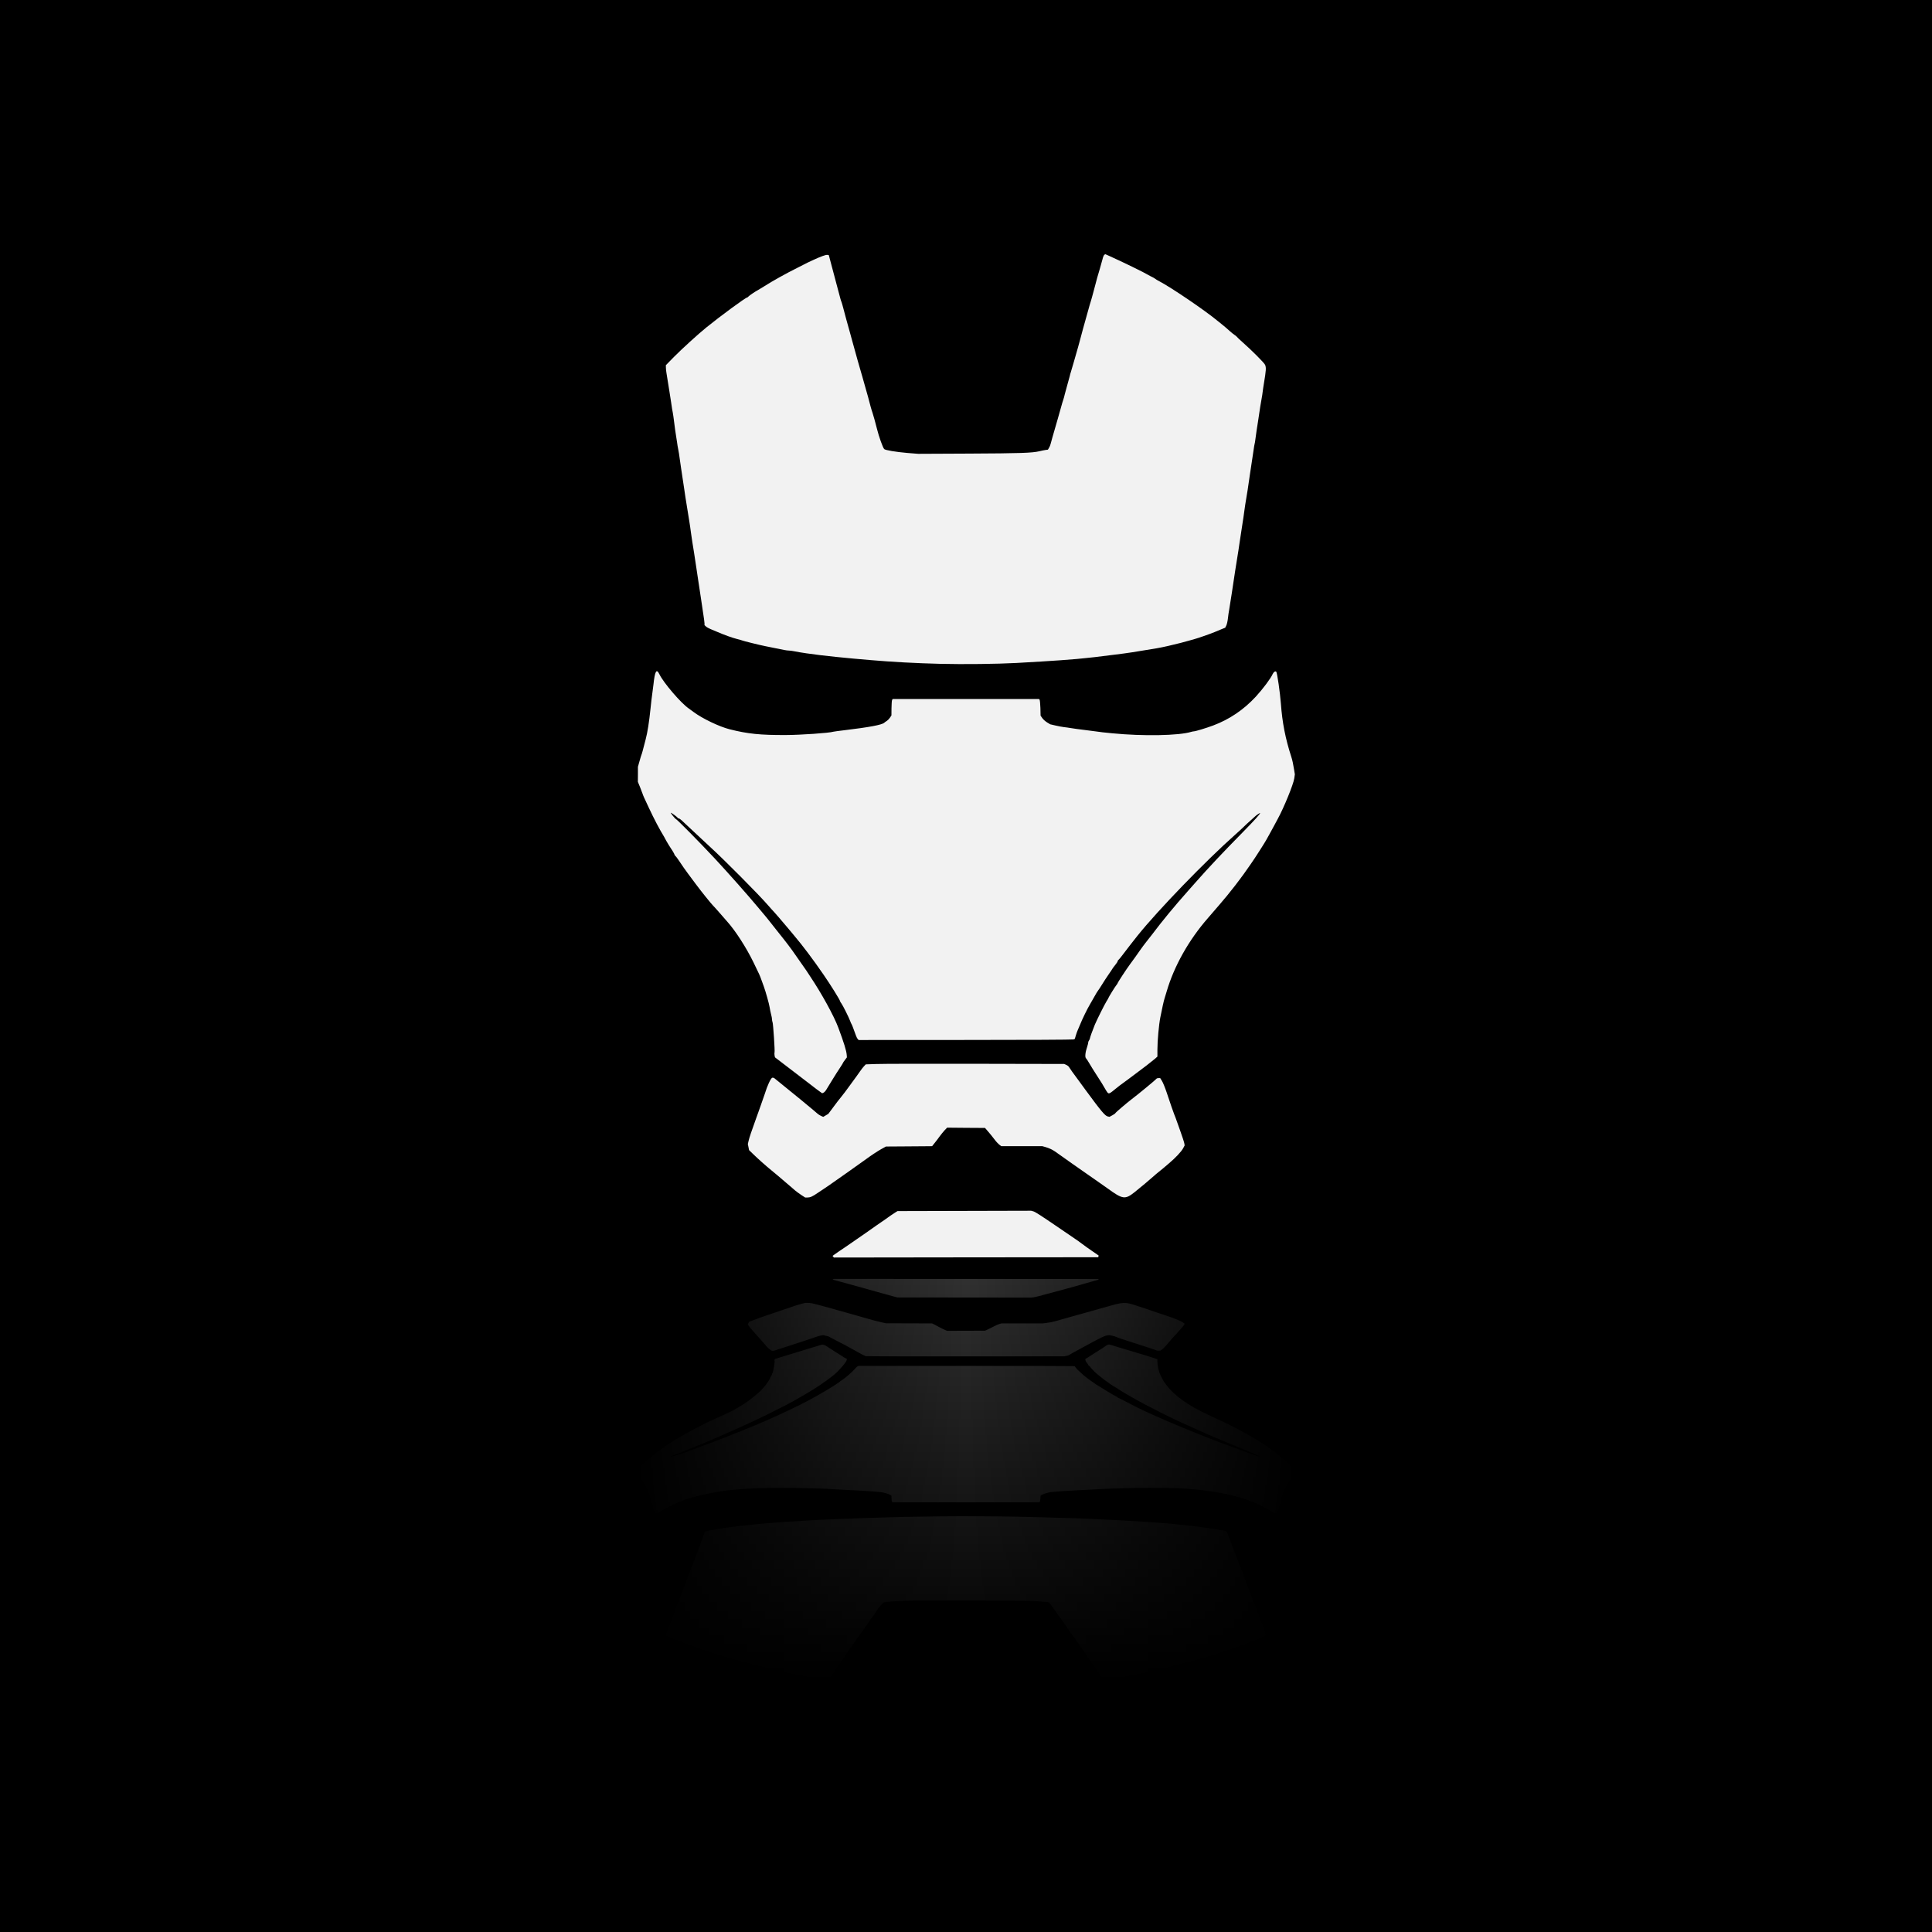
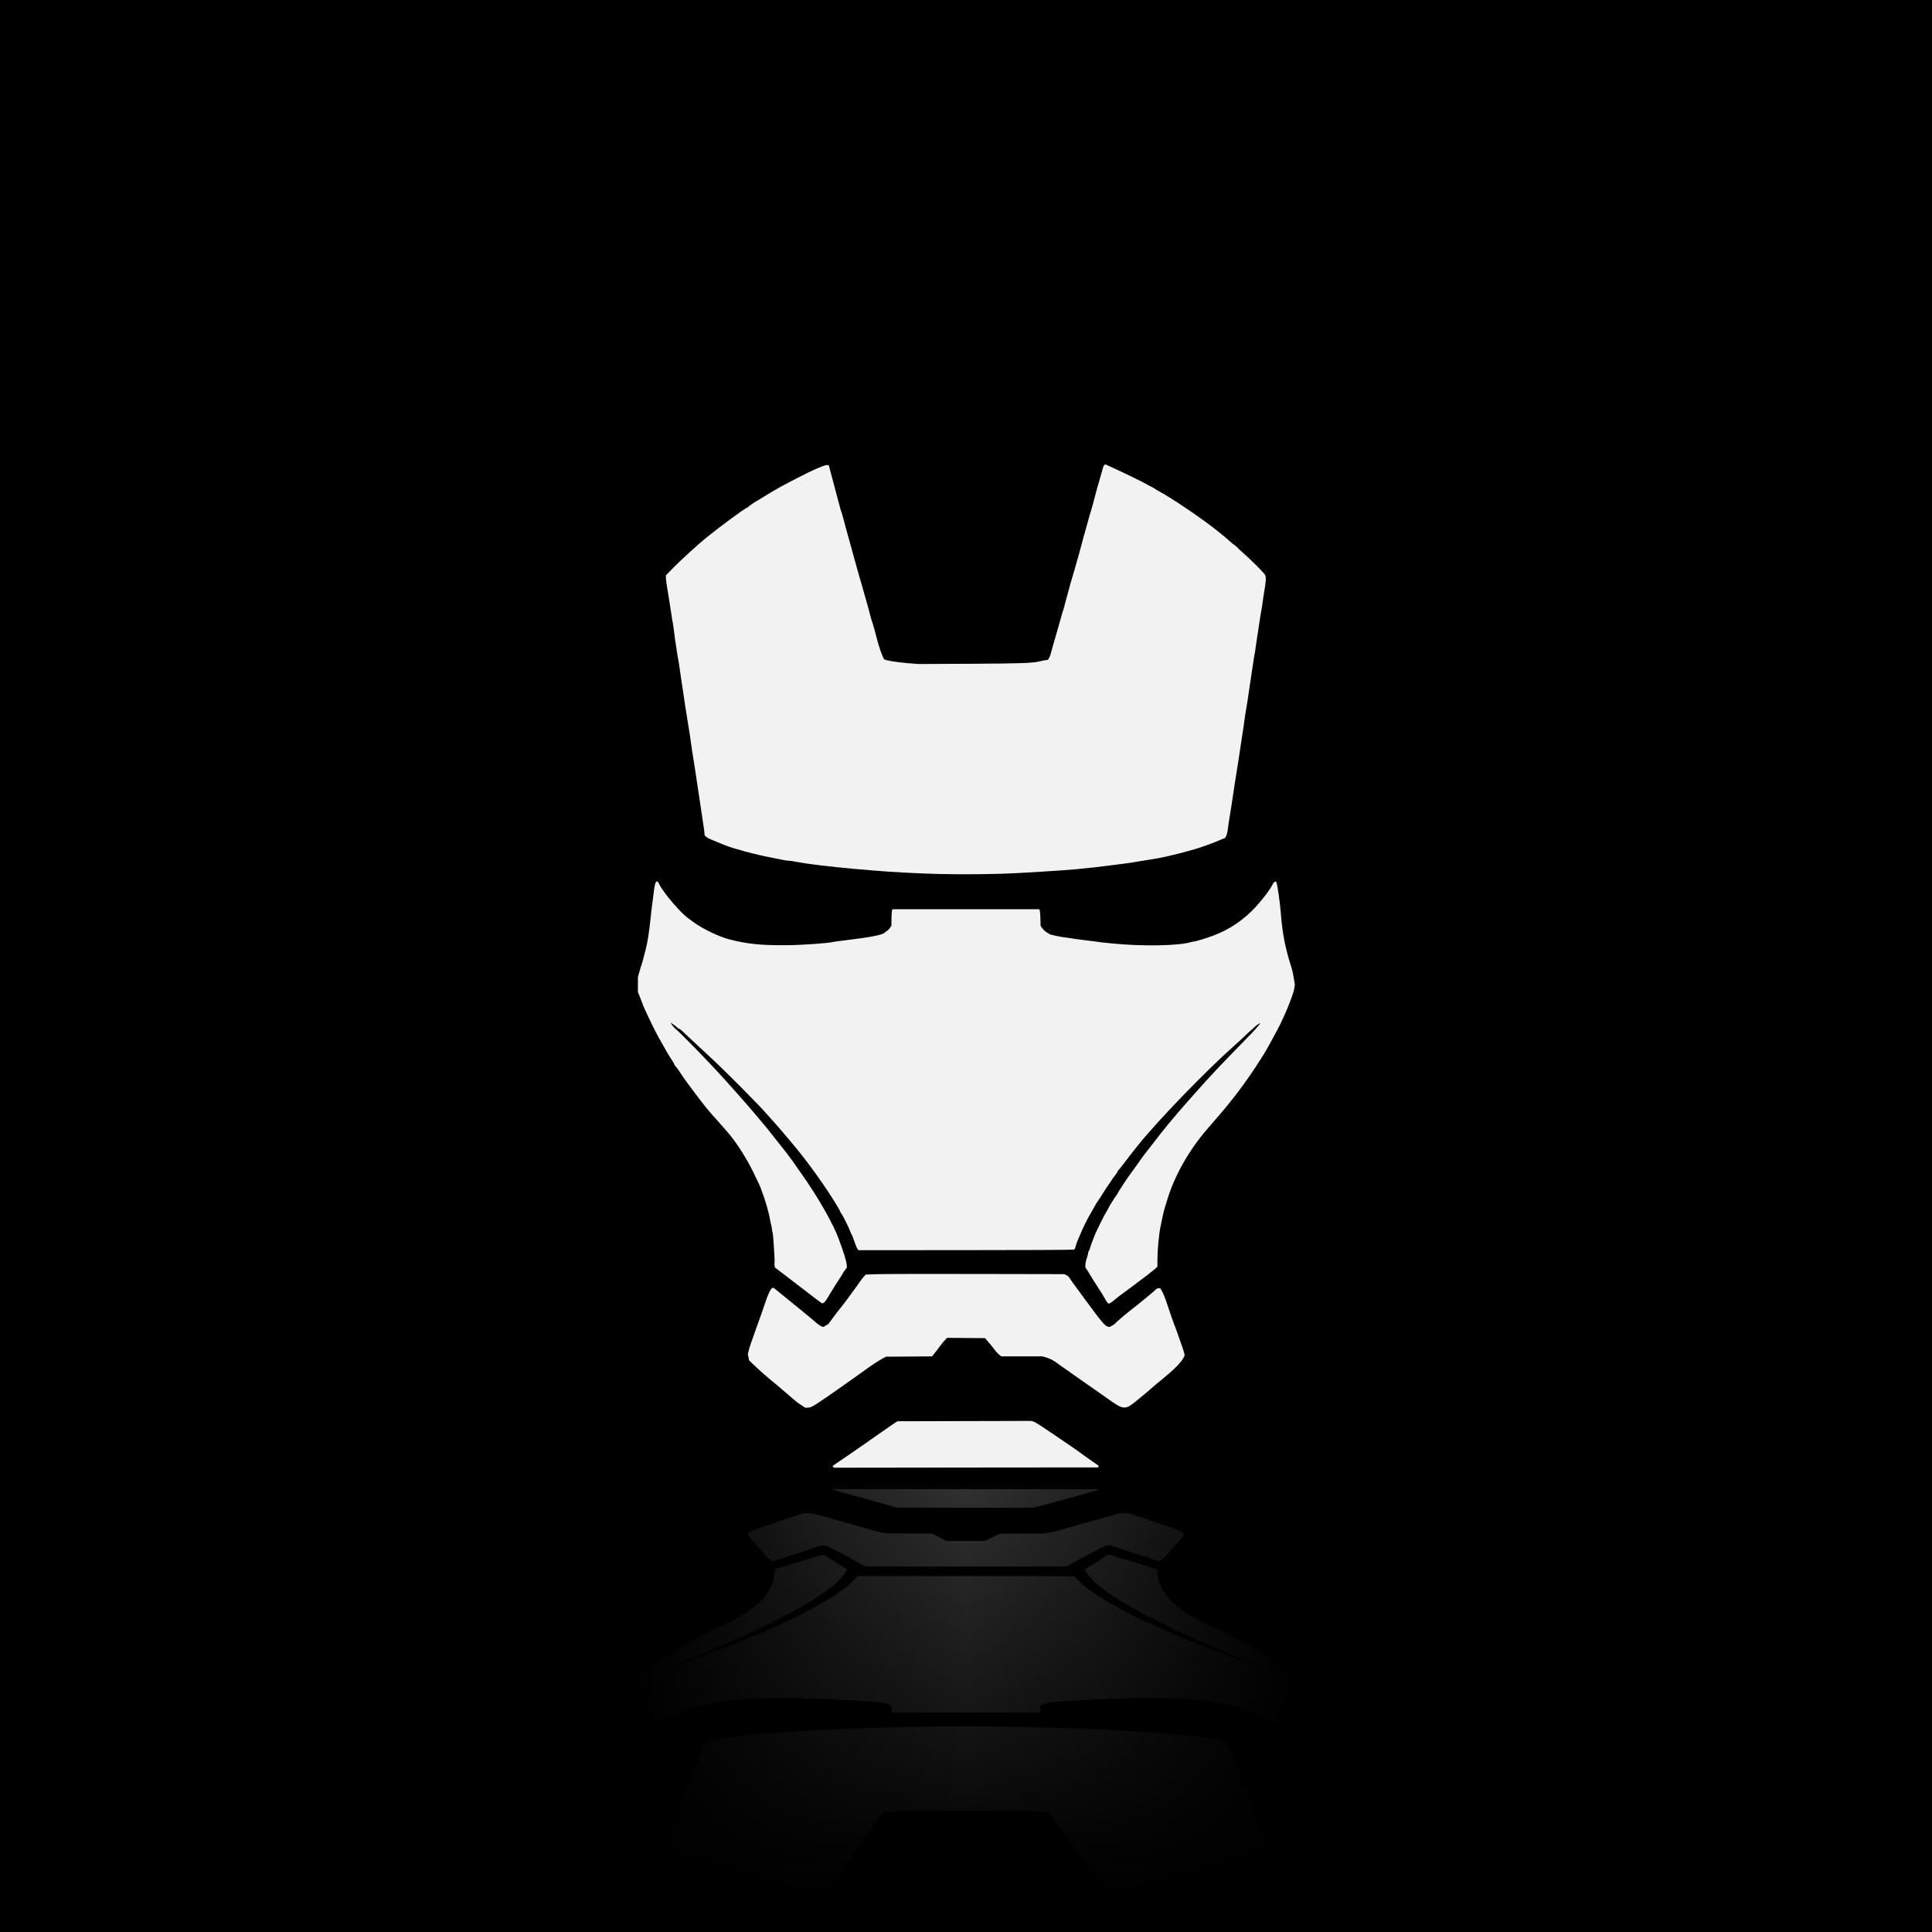
<svg xmlns="http://www.w3.org/2000/svg" viewBox="0 0 512 512">
  <rect width="512" height="512" fill="#000" />
-   <g transform="translate(168.2,66.6) scale(0.1529)">
+   <g transform="translate(168.2,122.3) scale(0.1529)">
    <defs>
      <linearGradient id="fdi" gradientUnits="userSpaceOnUse" x1="0" y1="1749" x2="0" y2="0">
        <stop offset="0" stop-color="#f2f2f2" stop-opacity="0.2" />
        <stop offset="1" stop-color="#f2f2f2" stop-opacity="0" />
      </linearGradient>
      <linearGradient id="hfi" gradientUnits="userSpaceOnUse" x1="0" y1="0" x2="1149" y2="0">
        <stop offset="0" stop-color="#000" />
        <stop offset="0.3" stop-color="#aaa" />
        <stop offset="0.5" stop-color="#fff" />
        <stop offset="0.7" stop-color="#aaa" />
        <stop offset="1" stop-color="#000" />
      </linearGradient>
      <mask id="mi" maskUnits="userSpaceOnUse" x="0" y="0" width="1149" height="1749">
        <rect width="1149" height="1749" fill="url(#hfi)" />
      </mask>
    </defs>
    <path fill="#f2f2f2" fill-rule="evenodd" d="M344.1 1742.6L342.9 1741.2L346.2 1738.8C348.0 1737.5 351.3 1735.2 353.5 1733.7C355.7 1732.2 361.3 1728.4 365.9 1725.3C370.5 1722.1 376.0 1718.4 378.0 1717.0C380.1 1715.6 383.3 1713.4 385.2 1712.0C387.2 1710.6 393.9 1706.0 400.1 1701.7C406.4 1697.4 414.9 1691.4 419.0 1688.4C423.1 1685.5 427.8 1682.2 429.3 1681.3C430.9 1680.3 435.0 1677.5 438.3 1675.0C441.7 1672.5 447.0 1668.9 450.0 1667.0L455.5 1663.5L571.3 1663.2L687.1 1662.9L690.8 1663.9C694.1 1664.8 703.9 1671.1 728.5 1687.9C732.4 1690.5 741.8 1696.9 749.5 1702.2C770.1 1716.2 770.1 1716.2 775.7 1720.5C778.5 1722.7 786.1 1728.1 792.5 1732.5L804.1 1740.5L803.8 1742.0L803.5 1743.5L574.3 1743.7L345.2 1744.0L344.1 1742.6ZM288.7 1635.6C285.0 1633.1 280.0 1629.5 277.7 1627.5C275.4 1625.4 271.9 1622.5 270.0 1620.8C268.1 1619.2 264.5 1616.1 262.0 1614.0C255.5 1608.3 242.2 1597.1 237.0 1592.9C228.4 1586.0 212.5 1571.8 205.4 1564.8L198.2 1557.8L197.2 1552.6L196.1 1547.3L197.5 1541.4C198.7 1536.1 202.3 1525.4 210.4 1503.0C211.9 1498.9 213.6 1494.4 214.0 1493.0C214.5 1491.6 217.0 1484.7 219.5 1477.5C222.1 1470.3 224.8 1462.5 225.6 1460.0C229.6 1446.7 235.8 1433.2 238.4 1432.4C239.5 1432.0 241.2 1432.5 242.6 1433.6C260.8 1448.3 281.0 1464.7 287.0 1469.7C291.1 1473.1 295.9 1477.1 297.5 1478.4C306.7 1485.9 314.8 1492.8 316.8 1494.6C318.1 1495.8 320.8 1497.5 322.9 1498.5L326.8 1500.2L331.2 1497.6L335.6 1495.0L344.6 1482.9C349.5 1476.3 355.0 1469.0 356.9 1466.9C358.7 1464.7 362.0 1460.6 364.1 1457.7C366.2 1454.9 369.7 1450.0 372.0 1447.0C384.9 1429.4 387.3 1426.0 390.7 1421.1C392.7 1418.2 395.7 1414.3 397.4 1412.5L400.5 1409.2L418.0 1408.6C427.6 1408.2 505.0 1408.0 590.0 1408.2L744.5 1408.5L748.2 1410.2C750.2 1411.1 752.4 1412.9 753.0 1414.2C753.7 1415.4 756.1 1419.0 758.3 1422.0C764.3 1430.1 768.3 1435.5 770.2 1438.2C775.1 1445.0 776.9 1447.4 781.0 1453.0C808.4 1490.3 815.2 1498.5 820.0 1499.5L823.0 1500.1L828.0 1497.4C830.7 1495.9 833.0 1494.3 833.0 1493.9C833.0 1493.0 852.8 1476.1 861.5 1469.5C874.1 1459.9 903.4 1435.7 904.5 1434.0C904.8 1433.5 906.4 1433.0 908.0 1433.0L910.8 1433.0L913.8 1437.8C915.5 1440.4 919.1 1449.2 921.9 1457.5C924.7 1465.8 928.6 1477.2 930.5 1483.0C932.5 1488.8 934.5 1494.4 935.0 1495.5C936.1 1497.9 937.0 1500.2 945.4 1524.0C949.1 1534.2 952.3 1544.1 952.6 1546.1L953.2 1549.7L950.6 1554.6C947.8 1560.1 937.2 1571.4 926.0 1580.8C921.9 1584.3 917.4 1588.1 916.0 1589.3C914.6 1590.5 911.2 1593.2 908.5 1595.4C905.8 1597.5 901.0 1601.6 897.9 1604.4C892.7 1609.2 877.9 1621.5 866.6 1630.6C849.9 1643.9 845.9 1643.3 819.5 1624.1C815.6 1621.3 808.2 1616.1 803.0 1612.5C797.8 1608.9 789.0 1602.8 783.5 1598.9C773.8 1592.2 768.6 1588.5 758.9 1581.7C756.3 1580.0 749.8 1575.3 744.5 1571.5C728.0 1559.6 725.7 1558.1 721.0 1555.9C718.5 1554.7 714.2 1553.1 711.5 1552.4L706.5 1551.0L670.9 1551.0L635.4 1551.0L631.7 1548.2C629.8 1546.7 626.0 1542.6 623.4 1539.0C620.7 1535.4 616.0 1529.6 612.9 1526.0L607.2 1519.4L574.3 1519.2L541.5 1518.9L537.4 1523.2C535.2 1525.6 531.2 1530.4 528.6 1534.0C526.1 1537.6 522.0 1542.9 519.7 1545.7L515.5 1551.0L506.5 1551.1C501.6 1551.1 483.6 1551.3 466.5 1551.4L435.5 1551.6L427.5 1556.0C420.6 1559.9 410.6 1566.5 401.0 1573.5C396.7 1576.6 376.4 1591.1 370.1 1595.5C366.9 1597.7 358.6 1603.5 351.6 1608.5C344.5 1613.5 337.2 1618.6 335.2 1620.0C333.3 1621.4 330.2 1623.4 328.5 1624.5C326.7 1625.6 321.7 1628.9 317.4 1631.9C307.9 1638.4 304.3 1640.0 299.3 1640.0L295.5 1640.0L288.7 1635.6ZM821.0 1459.3C820.2 1459.1 818.3 1456.8 816.9 1454.2C813.4 1447.8 807.0 1437.4 799.5 1426.0C796.1 1420.8 791.1 1412.8 788.5 1408.3C785.9 1403.7 783.1 1399.5 782.4 1398.9C780.0 1396.9 780.9 1388.3 784.6 1377.5C785.4 1375.2 786.0 1372.5 786.0 1371.5C786.0 1370.4 786.7 1368.6 787.5 1367.6C788.3 1366.5 789.0 1365.0 789.0 1364.2C789.0 1362.9 793.9 1349.2 797.5 1340.5C801.0 1332.2 814.4 1305.3 817.6 1300.2C819.5 1297.3 821.0 1294.7 821.0 1294.3C821.0 1293.3 833.1 1273.7 835.2 1271.4C836.2 1270.3 837.0 1269.0 837.0 1268.6C837.0 1267.5 851.9 1244.7 858.3 1236.0C864.3 1228.0 870.9 1218.7 876.0 1211.3C878.8 1207.3 883.0 1201.6 885.4 1198.6C887.8 1195.7 893.0 1189.0 896.9 1183.9C915.0 1159.9 935.4 1135.2 957.8 1110.0C962.4 1104.8 969.0 1097.4 972.4 1093.5C994.5 1068.4 1018.2 1043.2 1054.2 1006.6C1075.3 985.1 1084.0 975.4 1084.0 973.5C1084.0 973.0 1076.8 977.8 1076.0 978.8C1075.7 979.2 1072.1 982.4 1068.0 986.0C1063.9 989.6 1058.5 994.6 1056.0 997.1C1053.5 999.6 1046.8 1005.8 1041.0 1010.9C989.3 1056.8 906.7 1142.2 871.5 1186.2C863.8 1195.8 853.2 1209.5 843.4 1222.4C841.7 1224.7 839.6 1227.1 838.7 1227.9C837.7 1228.6 837.0 1229.8 837.0 1230.6C837.0 1231.3 835.0 1234.4 832.5 1237.4C830.0 1240.5 828.0 1243.2 828.0 1243.5C828.0 1243.7 825.1 1248.1 821.5 1253.2C818.0 1258.3 812.7 1266.3 809.9 1271.0C807.0 1275.7 803.9 1280.4 803.0 1281.5C802.0 1282.6 799.6 1286.7 797.5 1290.5C795.4 1294.3 791.6 1300.9 789.2 1305.0C784.5 1312.8 775.3 1331.7 771.9 1340.5C770.8 1343.2 769.1 1347.3 768.0 1349.6C767.0 1351.8 765.4 1356.2 764.5 1359.4L762.8 1365.1L760.5 1366.0C759.2 1366.5 677.1 1366.9 573.2 1366.9L388.2 1367.0L386.7 1365.5C385.9 1364.7 384.4 1361.9 383.5 1359.3C378.7 1346.0 376.6 1340.4 375.8 1339.4C375.4 1338.8 374.4 1336.6 373.6 1334.4C371.4 1328.2 360.6 1306.6 358.2 1303.5C357.0 1302.0 356.0 1300.3 356.0 1299.8C356.0 1297.8 339.3 1271.0 327.1 1253.4C309.3 1227.5 290.6 1202.7 277.0 1186.7C274.5 1183.8 269.8 1178.1 266.5 1174.1C257.3 1163.0 242.0 1145.3 237.0 1140.1C235.6 1138.7 232.8 1135.5 230.7 1133.0C215.7 1115.5 154.3 1053.7 130.5 1032.1C126.7 1028.6 120.1 1022.5 116.0 1018.6C111.8 1014.7 103.1 1006.5 96.6 1000.5C90.1 994.5 83.2 988.0 81.3 986.2C79.5 984.5 77.3 983.0 76.5 983.0C75.7 983.0 74.7 982.4 74.3 981.6C73.5 980.2 63.6 973.0 62.5 973.0C62.1 973.0 63.8 975.5 66.2 978.5C68.5 981.5 70.9 984.0 71.3 984.0C72.8 984.0 111.8 1023.5 139.0 1052.6C161.7 1077.0 196.2 1115.9 215.0 1138.5C220.8 1145.5 227.0 1152.9 228.8 1155.0C230.6 1157.1 233.1 1160.2 234.3 1161.9C235.5 1163.5 240.3 1169.5 244.8 1175.2C249.4 1180.9 254.8 1187.7 256.8 1190.3C258.9 1192.9 262.3 1197.4 264.6 1200.3C266.8 1203.2 270.7 1208.3 273.1 1211.7C288.5 1233.5 295.7 1243.8 297.5 1246.6C298.6 1248.4 301.7 1253.1 304.4 1257.1C324.0 1286.4 345.2 1325.0 352.7 1345.0C362.7 1371.7 367.0 1385.7 367.5 1392.8L367.8 1397.1L364.4 1401.6C362.5 1404.0 361.0 1406.3 361.0 1406.7C361.0 1407.0 358.9 1410.5 356.3 1414.4C353.7 1418.3 350.6 1423.1 349.4 1425.0C348.2 1426.9 344.4 1433.1 340.9 1438.7C337.4 1444.4 333.4 1450.8 332.1 1453.1C330.8 1455.3 328.7 1457.6 327.4 1458.2L325.0 1459.3L321.3 1456.7C319.2 1455.3 311.6 1449.6 304.5 1444.0C291.7 1434.1 269.2 1416.9 252.0 1403.8L243.1 1397.0L242.4 1393.5C242.1 1391.6 242.1 1389.3 242.4 1388.4C243.2 1386.3 240.1 1339.5 239.0 1336.4C238.4 1335.0 238.0 1332.6 238.0 1331.1C238.0 1329.6 237.3 1325.7 236.4 1322.5C235.5 1319.2 234.4 1313.8 233.9 1310.4C233.2 1305.0 226.8 1282.4 223.9 1274.5C223.3 1272.8 221.5 1267.9 219.9 1263.5C216.8 1254.8 216.7 1254.6 205.7 1232.0C193.3 1206.6 174.6 1177.6 160.6 1162.0C158.3 1159.5 152.4 1152.7 147.5 1147.0C142.6 1141.3 137.3 1135.5 135.9 1134.1C131.9 1130.0 116.4 1110.8 105.8 1096.6C100.5 1089.4 94.4 1081.3 92.4 1078.6C88.7 1073.8 82.1 1064.3 75.6 1054.5C73.8 1051.8 71.6 1048.9 70.7 1048.1C69.7 1047.4 69.0 1046.2 69.0 1045.6C69.0 1044.6 63.7 1035.8 59.0 1029.0C58.0 1027.5 56.1 1024.2 54.6 1021.5C53.2 1018.7 51.6 1015.8 51.1 1015.0C42.9 1001.6 33.6 983.9 24.3 964.0C16.8 948.2 14.2 942.3 13.6 940.0C13.2 938.6 11.2 933.5 9.2 928.5L5.5 919.5L5.6 906.5L5.6 893.5L8.4 883.6C9.9 878.1 11.4 873.2 11.7 872.7C12.3 871.7 14.2 864.8 19.0 846.0C22.3 833.5 25.0 816.1 27.5 792.0C28.3 783.5 29.7 772.0 30.5 766.5C31.3 761.0 32.2 754.0 32.5 751.0C35.0 727.3 37.8 722.5 42.9 733.2C50.1 748.0 80.1 783.0 93.6 792.3C95.3 793.5 99.2 796.3 102.1 798.5C117.0 809.7 146.6 823.9 164.5 828.4C195.6 836.3 217.6 838.6 262.0 838.4C287.7 838.3 337.3 834.9 344.6 832.6C345.7 832.3 354.4 831.1 364.0 830.0C406.4 824.9 428.3 820.8 432.4 817.2C433.6 816.2 435.7 814.6 437.3 813.7C438.8 812.7 441.1 810.3 442.5 808.2L445.0 804.4L445.1 792.0C445.2 785.1 445.6 778.7 446.1 777.8L447.1 776.0L573.9 776.0L700.8 776.0L701.8 777.2C702.3 777.9 703.0 784.4 703.2 791.7L703.5 804.8L706.5 809.1C708.2 811.5 711.9 814.8 714.9 816.6L720.2 819.8L729.3 821.9C734.4 823.1 740.8 824.3 743.5 824.6C746.2 824.9 752.3 825.7 757.0 826.5C761.7 827.3 769.8 828.4 775.0 829.0C780.2 829.7 789.0 830.8 794.5 831.5C810.2 833.7 811.6 833.8 828.0 835.4C881.3 840.6 943.2 839.5 964.6 832.9C966.3 832.4 968.3 832.0 969.2 832.0C971.9 832.0 990.4 826.4 1002.5 821.9C1030.8 811.3 1055.4 794.7 1076.5 771.9C1088.8 758.5 1102.5 740.2 1105.7 732.8C1107.3 729.1 1110.5 727.0 1112.0 728.7C1113.6 730.5 1118.6 765.3 1120.0 783.9C1122.4 817.0 1127.9 844.9 1138.0 876.0C1140.0 882.3 1141.3 888.3 1143.0 899.0L1144.2 906.5L1143.2 913.5C1141.8 923.7 1125.1 964.6 1114.7 983.5C1114.1 984.6 1111.1 990.2 1108.0 996.0C1104.9 1001.8 1101.2 1008.5 1099.8 1011.0C1098.4 1013.5 1096.0 1017.8 1094.5 1020.5C1092.9 1023.2 1089.4 1029.1 1086.5 1033.5C1083.7 1037.9 1080.5 1042.9 1079.4 1044.6C1075.9 1050.4 1060.1 1073.4 1055.5 1079.5C1053.0 1082.8 1050.2 1086.6 1049.2 1088.0C1046.4 1092.1 1035.9 1105.5 1026.9 1116.6C1021.2 1123.6 1006.4 1140.9 993.5 1155.7C960.3 1193.7 934.8 1239.1 922.0 1283.0C920.8 1287.1 919.2 1292.3 918.5 1294.5C917.0 1298.9 914.1 1312.2 911.1 1327.5C908.5 1340.5 906.0 1368.3 906.0 1383.6L906.0 1395.7L901.8 1399.5C896.5 1404.0 879.3 1417.4 868.1 1425.5C863.6 1428.8 858.2 1432.8 856.1 1434.5C854.0 1436.2 849.7 1439.3 846.6 1441.5C843.4 1443.7 837.4 1448.3 833.2 1451.8C824.6 1458.9 823.1 1459.8 821.0 1459.3ZM529.5 715.0C488.0 714.0 444.5 711.6 410.0 708.6C400.9 707.8 387.4 706.6 380.0 706.0C372.6 705.4 358.6 704.0 349.0 703.0C339.4 701.9 327.2 700.6 322.0 700.0C308.7 698.5 285.8 695.2 277.5 693.4C273.6 692.6 269.1 692.0 267.3 692.0C265.6 692.0 262.0 691.6 259.3 691.0C246.8 688.5 233.8 685.8 226.5 684.4C217.2 682.6 187.0 675.1 185.7 674.3C185.2 674.0 181.4 672.9 177.2 671.9C169.2 669.9 155.3 664.9 144.0 660.0C140.4 658.4 134.9 656.1 131.8 654.9C128.7 653.7 125.0 651.6 123.6 650.3L121.0 647.9L121.0 644.7C121.0 642.9 119.8 634.3 118.4 625.5C117.1 616.7 115.5 606.4 115.0 602.5C113.9 595.2 111.6 579.7 110.0 569.5C109.5 566.2 108.1 557.2 107.0 549.5C104.2 530.6 101.1 510.6 100.0 504.5C99.5 501.8 98.4 494.1 97.5 487.5C96.7 480.9 95.3 471.9 94.6 467.5C93.8 463.1 92.3 453.6 91.2 446.5C90.0 439.4 88.6 430.1 87.9 426.0C87.3 421.9 86.4 416.0 86.0 413.0C84.8 404.7 82.3 387.7 80.5 376.5C79.7 371.0 78.5 362.9 77.9 358.5C77.4 354.1 76.3 347.4 75.5 343.5C74.7 339.6 73.8 334.2 73.5 331.5C73.2 328.8 72.3 322.9 71.5 318.5C70.7 314.1 69.4 304.4 68.5 297.0C67.6 289.6 66.5 281.9 66.1 280.0C65.6 278.1 64.2 269.8 63.1 261.5C61.9 253.2 60.5 244.0 59.9 241.0C59.3 238.0 58.2 231.0 57.4 225.5C56.5 220.0 55.5 213.2 55.0 210.5C54.5 207.8 54.1 203.7 54.1 201.5L54.0 197.4L68.2 182.9C82.0 169.0 109.7 143.7 124.4 131.8C148.7 112.1 192.4 80.0 195.0 80.0C195.4 80.0 196.4 79.3 197.1 78.4C198.5 76.7 209.5 69.3 214.2 66.9C215.7 66.1 220.6 63.1 225.2 60.2C238.1 51.9 263.0 38.0 282.0 28.6C287.2 26.0 292.2 23.5 293.0 23.0C294.6 22.0 303.1 17.9 309.5 15.0C322.8 8.9 331.1 5.9 333.6 6.2L336.3 6.5L337.1 9.0C337.4 10.4 338.2 13.3 338.8 15.5C339.4 17.7 341.0 23.8 342.4 29.0C346.8 45.3 350.0 57.1 352.5 67.0C356.3 81.6 357.8 86.9 358.5 87.9C358.8 88.4 360.3 93.9 362.0 100.2C364.7 110.7 367.3 120.2 373.0 140.5C374.2 144.9 375.9 151.0 376.7 154.0C377.6 157.0 379.5 164.0 381.0 169.5C382.5 175.0 384.9 183.8 386.4 189.0C387.8 194.2 389.9 201.4 391.0 205.0C392.0 208.6 393.8 214.7 394.9 218.5C401.0 239.7 403.3 248.0 404.5 252.5C407.3 263.8 411.2 277.6 412.1 279.5C412.9 281.3 418.0 299.8 420.0 308.0C423.1 320.7 430.0 340.1 432.4 342.7C434.2 344.7 452.6 347.8 472.6 349.5L491.5 351.0L579.0 350.6C668.2 350.2 689.1 349.5 701.5 346.5C705.4 345.5 710.2 344.6 712.3 344.3L716.2 343.8L718.1 340.6C719.2 338.9 720.5 335.7 721.0 333.5C721.5 331.3 722.9 326.4 724.0 322.5C730.1 301.7 738.0 273.9 739.6 268.0C740.4 265.0 741.7 260.5 742.6 258.0C743.5 255.5 744.8 250.8 745.5 247.5C746.3 244.2 748.3 236.8 750.0 231.0C751.7 225.2 753.5 218.7 754.0 216.5C754.4 214.3 755.3 211.2 755.9 209.5C756.5 207.8 758.7 200.2 760.9 192.5C763.1 184.8 766.5 172.9 768.5 166.0C770.5 159.1 772.7 151.0 773.4 148.0C774.1 145.0 776.0 138.2 777.4 133.0C778.9 127.8 780.6 121.7 781.2 119.5C781.8 117.3 782.6 114.4 783.0 113.0C783.5 111.6 785.1 106.0 786.5 100.5C788.0 95.0 789.8 88.7 790.6 86.5C791.3 84.3 793.6 76.2 795.6 68.5C801.2 47.1 802.6 41.9 805.9 31.3C807.5 25.9 809.6 18.2 810.7 14.2C811.7 9.8 813.2 6.4 814.1 5.9L815.8 5.0L822.7 8.1C844.6 17.9 883.1 36.6 890.5 41.2C892.1 42.2 895.1 43.7 897.0 44.6C898.9 45.5 901.2 46.8 902.1 47.6C903.0 48.4 906.1 50.3 909.1 51.8C930.4 63.0 988.0 102.1 1010.7 120.9C1012.4 122.3 1016.4 125.5 1019.5 128.0C1022.6 130.5 1027.8 134.9 1031.0 137.9C1034.2 140.8 1038.2 144.0 1039.8 145.0C1041.5 146.0 1043.2 147.5 1043.7 148.2C1044.1 148.9 1048.5 153.1 1053.5 157.5C1069.6 171.7 1091.2 193.4 1092.6 196.7C1094.7 201.6 1094.4 206.2 1090.5 229.5C1089.7 233.9 1088.9 240.0 1088.5 243.0C1088.2 246.0 1087.3 251.9 1086.5 256.0C1085.1 263.2 1083.9 271.1 1080.5 294.0C1079.7 299.8 1078.6 307.0 1078.0 310.0C1077.5 313.0 1076.6 319.5 1076.0 324.4C1075.4 329.3 1074.7 333.7 1074.4 334.1C1074.2 334.5 1073.3 339.7 1072.5 345.7C1070.9 357.1 1069.1 369.0 1066.5 385.5C1065.6 391.0 1064.5 399.0 1063.9 403.2C1063.4 407.4 1061.8 417.6 1060.4 425.7C1059.0 433.8 1057.2 445.2 1056.5 451.0C1055.8 456.8 1054.4 466.0 1053.5 471.5C1050.8 488.4 1049.0 500.3 1048.4 505.0C1048.1 507.5 1047.2 513.5 1046.4 518.5C1043.5 535.8 1038.1 570.7 1035.0 592.0C1033.2 603.8 1031.2 616.6 1030.5 620.5C1029.7 624.4 1028.7 631.4 1028.2 636.1C1027.7 640.9 1026.4 646.5 1025.4 648.6L1023.5 652.4L1018.0 654.6C1015.0 655.8 1009.1 658.2 1005.0 660.0C1000.9 661.7 996.1 663.5 994.5 664.0C992.9 664.5 988.4 666.1 984.5 667.5C968.4 673.5 926.1 684.4 905.0 688.0C866.5 694.5 854.9 696.3 833.5 698.9C797.0 703.5 791.0 704.2 781.0 705.1C775.2 705.7 768.5 706.3 766.0 706.6C755.2 707.6 720.1 710.2 704.5 711.0C695.1 711.6 675.8 712.7 661.5 713.5C628.0 715.3 570.1 716.0 529.5 715.0Z" />
    <g transform="translate(0,2478.6) scale(1,-0.4)">
      <g mask="url(#mi)">
        <path fill="url(#fdi)" fill-rule="evenodd" d="M344.1 1742.6L342.9 1741.2L346.2 1738.8C348.0 1737.5 351.3 1735.2 353.5 1733.7C355.7 1732.2 361.3 1728.4 365.9 1725.3C370.5 1722.1 376.0 1718.4 378.0 1717.0C380.1 1715.6 383.3 1713.4 385.2 1712.0C387.2 1710.6 393.9 1706.0 400.1 1701.7C406.4 1697.4 414.9 1691.4 419.0 1688.4C423.1 1685.5 427.8 1682.2 429.3 1681.3C430.9 1680.3 435.0 1677.5 438.3 1675.0C441.7 1672.5 447.0 1668.9 450.0 1667.0L455.5 1663.5L571.3 1663.2L687.1 1662.9L690.8 1663.9C694.1 1664.8 703.9 1671.1 728.5 1687.9C732.4 1690.5 741.8 1696.9 749.5 1702.2C770.1 1716.2 770.1 1716.2 775.7 1720.5C778.5 1722.7 786.1 1728.1 792.5 1732.5L804.1 1740.5L803.8 1742.0L803.5 1743.5L574.3 1743.7L345.2 1744.0L344.1 1742.6ZM288.7 1635.6C285.0 1633.1 280.0 1629.5 277.7 1627.5C275.4 1625.4 271.9 1622.5 270.0 1620.8C268.1 1619.2 264.5 1616.1 262.0 1614.0C255.5 1608.3 242.2 1597.1 237.0 1592.9C228.4 1586.0 212.5 1571.8 205.4 1564.8L198.2 1557.8L197.2 1552.6L196.1 1547.3L197.5 1541.4C198.7 1536.1 202.3 1525.4 210.4 1503.0C211.9 1498.9 213.6 1494.4 214.0 1493.0C214.5 1491.6 217.0 1484.7 219.5 1477.5C222.1 1470.3 224.8 1462.5 225.6 1460.0C229.6 1446.7 235.8 1433.2 238.4 1432.4C239.5 1432.0 241.2 1432.5 242.6 1433.6C260.8 1448.3 281.0 1464.7 287.0 1469.7C291.1 1473.1 295.9 1477.1 297.5 1478.4C306.7 1485.9 314.8 1492.8 316.8 1494.6C318.1 1495.8 320.8 1497.5 322.9 1498.5L326.8 1500.2L331.2 1497.6L335.6 1495.0L344.6 1482.9C349.5 1476.3 355.0 1469.0 356.9 1466.9C358.7 1464.7 362.0 1460.6 364.1 1457.7C366.2 1454.9 369.7 1450.0 372.0 1447.0C384.9 1429.4 387.3 1426.0 390.7 1421.1C392.7 1418.2 395.7 1414.3 397.4 1412.5L400.5 1409.2L418.0 1408.6C427.6 1408.2 505.0 1408.0 590.0 1408.2L744.5 1408.5L748.2 1410.2C750.2 1411.1 752.4 1412.9 753.0 1414.2C753.7 1415.4 756.1 1419.0 758.3 1422.0C764.3 1430.1 768.3 1435.5 770.2 1438.2C775.1 1445.0 776.9 1447.4 781.0 1453.0C808.4 1490.3 815.2 1498.5 820.0 1499.5L823.0 1500.1L828.0 1497.4C830.7 1495.9 833.0 1494.3 833.0 1493.9C833.0 1493.0 852.8 1476.1 861.5 1469.5C874.1 1459.9 903.4 1435.7 904.5 1434.0C904.8 1433.5 906.4 1433.0 908.0 1433.0L910.8 1433.0L913.8 1437.8C915.5 1440.4 919.1 1449.2 921.9 1457.5C924.7 1465.8 928.6 1477.2 930.5 1483.0C932.5 1488.8 934.5 1494.4 935.0 1495.5C936.1 1497.9 937.0 1500.2 945.4 1524.0C949.1 1534.2 952.3 1544.1 952.6 1546.1L953.2 1549.7L950.6 1554.6C947.8 1560.1 937.2 1571.4 926.0 1580.8C921.9 1584.3 917.4 1588.1 916.0 1589.3C914.6 1590.5 911.2 1593.2 908.5 1595.4C905.8 1597.5 901.0 1601.6 897.9 1604.4C892.7 1609.2 877.9 1621.5 866.6 1630.6C849.9 1643.9 845.9 1643.3 819.5 1624.1C815.6 1621.3 808.2 1616.1 803.0 1612.5C797.8 1608.9 789.0 1602.8 783.5 1598.9C773.8 1592.2 768.6 1588.5 758.9 1581.7C756.3 1580.0 749.8 1575.3 744.5 1571.5C728.0 1559.6 725.7 1558.1 721.0 1555.9C718.5 1554.7 714.2 1553.1 711.5 1552.4L706.5 1551.0L670.9 1551.0L635.4 1551.0L631.7 1548.2C629.8 1546.7 626.0 1542.6 623.4 1539.0C620.7 1535.4 616.0 1529.6 612.9 1526.0L607.2 1519.4L574.3 1519.2L541.5 1518.9L537.4 1523.2C535.2 1525.6 531.2 1530.4 528.6 1534.0C526.1 1537.6 522.0 1542.9 519.7 1545.7L515.5 1551.0L506.5 1551.1C501.6 1551.1 483.6 1551.3 466.5 1551.4L435.5 1551.6L427.5 1556.0C420.6 1559.9 410.6 1566.5 401.0 1573.5C396.7 1576.6 376.4 1591.1 370.1 1595.5C366.9 1597.7 358.6 1603.5 351.6 1608.5C344.5 1613.5 337.2 1618.6 335.2 1620.0C333.3 1621.4 330.2 1623.4 328.5 1624.5C326.7 1625.6 321.7 1628.9 317.4 1631.9C307.9 1638.4 304.3 1640.0 299.3 1640.0L295.5 1640.0L288.7 1635.6ZM821.0 1459.3C820.2 1459.1 818.3 1456.8 816.9 1454.2C813.4 1447.8 807.0 1437.4 799.5 1426.0C796.1 1420.8 791.1 1412.8 788.5 1408.3C785.9 1403.7 783.1 1399.5 782.4 1398.9C780.0 1396.9 780.9 1388.3 784.6 1377.5C785.4 1375.2 786.0 1372.5 786.0 1371.5C786.0 1370.4 786.7 1368.6 787.5 1367.6C788.3 1366.5 789.0 1365.0 789.0 1364.2C789.0 1362.9 793.9 1349.2 797.5 1340.5C801.0 1332.2 814.4 1305.3 817.6 1300.2C819.5 1297.3 821.0 1294.7 821.0 1294.3C821.0 1293.3 833.1 1273.7 835.2 1271.4C836.2 1270.3 837.0 1269.0 837.0 1268.6C837.0 1267.5 851.9 1244.7 858.3 1236.0C864.3 1228.0 870.9 1218.7 876.0 1211.3C878.8 1207.3 883.0 1201.6 885.4 1198.6C887.8 1195.7 893.0 1189.0 896.9 1183.9C915.0 1159.9 935.4 1135.2 957.8 1110.0C962.4 1104.8 969.0 1097.4 972.4 1093.5C994.5 1068.4 1018.2 1043.2 1054.2 1006.6C1075.3 985.1 1084.0 975.4 1084.0 973.5C1084.0 973.0 1076.8 977.8 1076.0 978.8C1075.7 979.2 1072.1 982.4 1068.0 986.0C1063.9 989.6 1058.5 994.6 1056.0 997.1C1053.5 999.6 1046.8 1005.8 1041.0 1010.9C989.3 1056.8 906.7 1142.2 871.5 1186.2C863.8 1195.8 853.2 1209.5 843.4 1222.4C841.7 1224.7 839.6 1227.1 838.7 1227.9C837.7 1228.6 837.0 1229.8 837.0 1230.6C837.0 1231.3 835.0 1234.4 832.5 1237.4C830.0 1240.5 828.0 1243.2 828.0 1243.5C828.0 1243.7 825.1 1248.1 821.5 1253.2C818.0 1258.3 812.7 1266.3 809.9 1271.0C807.0 1275.7 803.9 1280.4 803.0 1281.5C802.0 1282.6 799.6 1286.7 797.5 1290.5C795.4 1294.3 791.6 1300.9 789.2 1305.0C784.5 1312.8 775.3 1331.7 771.9 1340.5C770.8 1343.2 769.1 1347.3 768.0 1349.6C767.0 1351.8 765.4 1356.2 764.5 1359.4L762.8 1365.1L760.5 1366.0C759.2 1366.5 677.1 1366.9 573.2 1366.9L388.2 1367.0L386.7 1365.5C385.9 1364.7 384.4 1361.9 383.5 1359.3C378.7 1346.0 376.6 1340.4 375.8 1339.4C375.4 1338.8 374.4 1336.6 373.6 1334.4C371.4 1328.2 360.6 1306.6 358.2 1303.5C357.0 1302.0 356.0 1300.3 356.0 1299.8C356.0 1297.8 339.3 1271.0 327.1 1253.4C309.3 1227.5 290.6 1202.7 277.0 1186.7C274.5 1183.8 269.8 1178.1 266.5 1174.1C257.3 1163.0 242.0 1145.3 237.0 1140.1C235.6 1138.7 232.8 1135.5 230.7 1133.0C215.7 1115.5 154.3 1053.7 130.5 1032.1C126.7 1028.6 120.1 1022.5 116.0 1018.6C111.8 1014.7 103.1 1006.5 96.6 1000.5C90.1 994.5 83.2 988.0 81.3 986.2C79.5 984.5 77.3 983.0 76.5 983.0C75.7 983.0 74.7 982.4 74.3 981.6C73.5 980.2 63.6 973.0 62.5 973.0C62.1 973.0 63.8 975.5 66.2 978.5C68.5 981.5 70.9 984.0 71.3 984.0C72.8 984.0 111.8 1023.5 139.0 1052.6C161.7 1077.0 196.2 1115.9 215.0 1138.5C220.8 1145.5 227.0 1152.9 228.8 1155.0C230.6 1157.1 233.1 1160.2 234.3 1161.9C235.5 1163.5 240.3 1169.5 244.8 1175.2C249.4 1180.9 254.8 1187.7 256.8 1190.3C258.9 1192.9 262.3 1197.4 264.6 1200.3C266.8 1203.2 270.7 1208.3 273.1 1211.7C288.5 1233.5 295.7 1243.8 297.5 1246.6C298.6 1248.4 301.7 1253.1 304.4 1257.1C324.0 1286.4 345.2 1325.0 352.7 1345.0C362.7 1371.7 367.0 1385.7 367.5 1392.8L367.8 1397.1L364.4 1401.6C362.5 1404.0 361.0 1406.3 361.0 1406.7C361.0 1407.0 358.9 1410.5 356.3 1414.4C353.7 1418.3 350.6 1423.1 349.4 1425.0C348.2 1426.9 344.4 1433.1 340.9 1438.7C337.4 1444.4 333.4 1450.8 332.1 1453.1C330.8 1455.3 328.7 1457.6 327.4 1458.2L325.0 1459.3L321.3 1456.7C319.2 1455.3 311.6 1449.6 304.5 1444.0C291.7 1434.1 269.2 1416.9 252.0 1403.8L243.1 1397.0L242.4 1393.5C242.1 1391.6 242.1 1389.3 242.4 1388.4C243.2 1386.3 240.1 1339.5 239.0 1336.4C238.4 1335.0 238.0 1332.6 238.0 1331.1C238.0 1329.6 237.3 1325.7 236.4 1322.5C235.5 1319.2 234.4 1313.8 233.9 1310.4C233.2 1305.0 226.8 1282.4 223.9 1274.5C223.3 1272.8 221.5 1267.9 219.9 1263.5C216.8 1254.8 216.7 1254.6 205.7 1232.0C193.3 1206.6 174.6 1177.6 160.6 1162.0C158.3 1159.5 152.4 1152.7 147.5 1147.0C142.6 1141.3 137.3 1135.5 135.9 1134.1C131.9 1130.0 116.4 1110.8 105.8 1096.6C100.5 1089.4 94.4 1081.3 92.4 1078.6C88.7 1073.8 82.1 1064.3 75.6 1054.5C73.8 1051.8 71.6 1048.9 70.7 1048.1C69.7 1047.4 69.0 1046.2 69.0 1045.6C69.0 1044.6 63.7 1035.8 59.0 1029.0C58.0 1027.5 56.1 1024.2 54.6 1021.5C53.2 1018.7 51.6 1015.8 51.1 1015.0C42.9 1001.6 33.6 983.9 24.3 964.0C16.8 948.2 14.2 942.3 13.6 940.0C13.2 938.6 11.2 933.5 9.2 928.5L5.5 919.5L5.6 906.5L5.6 893.5L8.4 883.6C9.9 878.1 11.4 873.2 11.7 872.7C12.3 871.7 14.2 864.8 19.0 846.0C22.3 833.5 25.0 816.1 27.5 792.0C28.3 783.5 29.7 772.0 30.5 766.5C31.3 761.0 32.2 754.0 32.5 751.0C35.0 727.3 37.8 722.5 42.9 733.2C50.1 748.0 80.1 783.0 93.6 792.3C95.3 793.5 99.2 796.3 102.1 798.5C117.0 809.7 146.6 823.9 164.5 828.4C195.6 836.3 217.6 838.6 262.0 838.4C287.7 838.3 337.3 834.9 344.6 832.6C345.7 832.3 354.4 831.1 364.0 830.0C406.4 824.9 428.3 820.8 432.4 817.2C433.6 816.2 435.7 814.6 437.3 813.7C438.8 812.7 441.1 810.3 442.5 808.2L445.0 804.4L445.1 792.0C445.2 785.1 445.6 778.7 446.1 777.8L447.1 776.0L573.9 776.0L700.8 776.0L701.8 777.2C702.3 777.9 703.0 784.4 703.2 791.7L703.5 804.8L706.5 809.1C708.2 811.5 711.9 814.8 714.9 816.6L720.2 819.8L729.3 821.9C734.4 823.1 740.8 824.3 743.5 824.6C746.2 824.9 752.3 825.7 757.0 826.5C761.7 827.3 769.8 828.4 775.0 829.0C780.2 829.7 789.0 830.8 794.5 831.5C810.2 833.7 811.6 833.8 828.0 835.4C881.3 840.6 943.2 839.5 964.6 832.9C966.3 832.4 968.3 832.0 969.2 832.0C971.9 832.0 990.4 826.4 1002.5 821.9C1030.8 811.3 1055.4 794.7 1076.5 771.9C1088.8 758.5 1102.5 740.2 1105.7 732.8C1107.3 729.1 1110.5 727.0 1112.0 728.7C1113.6 730.5 1118.6 765.3 1120.0 783.9C1122.4 817.0 1127.9 844.9 1138.0 876.0C1140.0 882.3 1141.3 888.3 1143.0 899.0L1144.2 906.5L1143.2 913.5C1141.8 923.7 1125.1 964.6 1114.7 983.5C1114.1 984.6 1111.1 990.2 1108.0 996.0C1104.9 1001.8 1101.2 1008.5 1099.8 1011.0C1098.4 1013.5 1096.0 1017.8 1094.5 1020.5C1092.9 1023.2 1089.4 1029.1 1086.5 1033.5C1083.7 1037.9 1080.5 1042.9 1079.4 1044.6C1075.9 1050.4 1060.1 1073.4 1055.5 1079.5C1053.0 1082.8 1050.2 1086.6 1049.2 1088.0C1046.4 1092.1 1035.9 1105.5 1026.9 1116.6C1021.2 1123.6 1006.4 1140.9 993.5 1155.7C960.3 1193.7 934.8 1239.1 922.0 1283.0C920.8 1287.1 919.2 1292.3 918.5 1294.5C917.0 1298.9 914.1 1312.2 911.1 1327.5C908.5 1340.5 906.0 1368.3 906.0 1383.6L906.0 1395.7L901.8 1399.5C896.5 1404.0 879.3 1417.4 868.1 1425.5C863.6 1428.8 858.2 1432.8 856.1 1434.5C854.0 1436.2 849.7 1439.3 846.6 1441.5C843.4 1443.7 837.4 1448.3 833.2 1451.8C824.6 1458.9 823.1 1459.8 821.0 1459.3ZM529.5 715.0C488.0 714.0 444.5 711.6 410.0 708.6C400.9 707.8 387.4 706.6 380.0 706.0C372.6 705.4 358.6 704.0 349.0 703.0C339.4 701.9 327.2 700.6 322.0 700.0C308.7 698.5 285.8 695.2 277.5 693.4C273.6 692.6 269.1 692.0 267.3 692.0C265.6 692.0 262.0 691.6 259.3 691.0C246.8 688.5 233.8 685.8 226.5 684.4C217.2 682.6 187.0 675.1 185.7 674.3C185.2 674.0 181.4 672.9 177.2 671.9C169.2 669.9 155.3 664.9 144.0 660.0C140.4 658.4 134.9 656.1 131.8 654.9C128.7 653.7 125.0 651.6 123.6 650.3L121.0 647.9L121.0 644.7C121.0 642.9 119.8 634.3 118.4 625.5C117.1 616.7 115.5 606.4 115.0 602.5C113.9 595.2 111.6 579.7 110.0 569.5C109.5 566.2 108.1 557.2 107.0 549.5C104.2 530.6 101.1 510.6 100.0 504.5C99.5 501.8 98.4 494.1 97.5 487.5C96.7 480.9 95.3 471.9 94.6 467.5C93.8 463.1 92.3 453.6 91.2 446.5C90.0 439.4 88.6 430.1 87.9 426.0C87.3 421.9 86.4 416.0 86.0 413.0C84.8 404.7 82.3 387.7 80.5 376.5C79.7 371.0 78.5 362.9 77.9 358.5C77.4 354.1 76.3 347.4 75.5 343.5C74.7 339.6 73.8 334.2 73.5 331.5C73.2 328.8 72.3 322.9 71.5 318.5C70.7 314.1 69.4 304.4 68.5 297.0C67.6 289.6 66.5 281.9 66.1 280.0C65.6 278.1 64.2 269.8 63.1 261.5C61.9 253.2 60.5 244.0 59.9 241.0C59.3 238.0 58.2 231.0 57.4 225.5C56.5 220.0 55.5 213.2 55.0 210.5C54.5 207.8 54.1 203.7 54.1 201.5L54.0 197.4L68.2 182.9C82.0 169.0 109.7 143.7 124.4 131.8C148.7 112.1 192.4 80.0 195.0 80.0C195.4 80.0 196.4 79.3 197.1 78.4C198.5 76.7 209.5 69.3 214.2 66.9C215.7 66.1 220.6 63.1 225.2 60.2C238.1 51.9 263.0 38.0 282.0 28.6C287.2 26.0 292.2 23.5 293.0 23.0C294.6 22.0 303.1 17.9 309.5 15.0C322.8 8.9 331.1 5.9 333.6 6.2L336.3 6.5L337.1 9.0C337.4 10.4 338.2 13.3 338.8 15.5C339.4 17.7 341.0 23.8 342.4 29.0C346.8 45.3 350.0 57.1 352.5 67.0C356.3 81.6 357.8 86.9 358.5 87.9C358.8 88.4 360.3 93.9 362.0 100.2C364.7 110.7 367.3 120.2 373.0 140.5C374.2 144.9 375.9 151.0 376.7 154.0C377.6 157.0 379.5 164.0 381.0 169.5C382.5 175.0 384.9 183.8 386.4 189.0C387.8 194.2 389.9 201.4 391.0 205.0C392.0 208.6 393.8 214.7 394.9 218.5C401.0 239.7 403.3 248.0 404.5 252.5C407.3 263.8 411.2 277.6 412.1 279.5C412.9 281.3 418.0 299.8 420.0 308.0C423.1 320.7 430.0 340.1 432.4 342.7C434.2 344.7 452.6 347.8 472.6 349.5L491.5 351.0L579.0 350.6C668.2 350.2 689.1 349.5 701.5 346.5C705.4 345.5 710.2 344.6 712.3 344.3L716.2 343.8L718.1 340.6C719.2 338.9 720.5 335.7 721.0 333.5C721.5 331.3 722.9 326.4 724.0 322.5C730.1 301.7 738.0 273.9 739.6 268.0C740.4 265.0 741.7 260.5 742.6 258.0C743.5 255.5 744.8 250.8 745.5 247.5C746.3 244.2 748.3 236.8 750.0 231.0C751.7 225.2 753.5 218.7 754.0 216.5C754.4 214.3 755.3 211.2 755.9 209.5C756.5 207.8 758.7 200.2 760.9 192.5C763.1 184.8 766.5 172.9 768.5 166.0C770.5 159.1 772.7 151.0 773.4 148.0C774.1 145.0 776.0 138.2 777.4 133.0C778.9 127.8 780.6 121.7 781.2 119.5C781.8 117.3 782.6 114.4 783.0 113.0C783.5 111.6 785.1 106.0 786.5 100.5C788.0 95.0 789.8 88.7 790.6 86.5C791.3 84.3 793.6 76.2 795.6 68.5C801.2 47.1 802.6 41.9 805.9 31.3C807.5 25.9 809.6 18.2 810.7 14.2C811.7 9.8 813.2 6.4 814.1 5.9L815.8 5.0L822.7 8.1C844.6 17.9 883.1 36.6 890.5 41.2C892.1 42.2 895.1 43.7 897.0 44.6C898.9 45.5 901.2 46.8 902.1 47.6C903.0 48.4 906.1 50.3 909.1 51.8C930.4 63.0 988.0 102.1 1010.7 120.9C1012.4 122.3 1016.4 125.5 1019.5 128.0C1022.6 130.5 1027.8 134.9 1031.0 137.9C1034.2 140.8 1038.2 144.0 1039.8 145.0C1041.5 146.0 1043.2 147.5 1043.7 148.2C1044.1 148.9 1048.5 153.1 1053.5 157.5C1069.6 171.7 1091.2 193.4 1092.6 196.7C1094.7 201.6 1094.4 206.2 1090.5 229.5C1089.7 233.9 1088.9 240.0 1088.5 243.0C1088.2 246.0 1087.3 251.9 1086.5 256.0C1085.1 263.2 1083.9 271.1 1080.5 294.0C1079.7 299.8 1078.6 307.0 1078.0 310.0C1077.5 313.0 1076.6 319.5 1076.0 324.4C1075.4 329.3 1074.7 333.7 1074.4 334.1C1074.2 334.5 1073.3 339.7 1072.5 345.7C1070.9 357.1 1069.1 369.0 1066.5 385.5C1065.6 391.0 1064.5 399.0 1063.9 403.2C1063.4 407.4 1061.8 417.6 1060.4 425.7C1059.0 433.8 1057.2 445.2 1056.5 451.0C1055.8 456.8 1054.4 466.0 1053.5 471.5C1050.8 488.4 1049.0 500.3 1048.4 505.0C1048.1 507.5 1047.2 513.5 1046.4 518.5C1043.5 535.8 1038.1 570.7 1035.0 592.0C1033.2 603.8 1031.2 616.6 1030.5 620.5C1029.7 624.4 1028.7 631.4 1028.2 636.1C1027.7 640.9 1026.4 646.5 1025.4 648.6L1023.5 652.4L1018.0 654.6C1015.0 655.8 1009.1 658.2 1005.0 660.0C1000.9 661.7 996.1 663.5 994.5 664.0C992.9 664.5 988.4 666.1 984.5 667.5C968.4 673.5 926.1 684.4 905.0 688.0C866.5 694.5 854.9 696.3 833.5 698.9C797.0 703.5 791.0 704.2 781.0 705.1C775.2 705.7 768.5 706.3 766.0 706.6C755.2 707.6 720.1 710.2 704.5 711.0C695.1 711.6 675.8 712.7 661.5 713.5C628.0 715.3 570.1 716.0 529.5 715.0Z" />
      </g>
    </g>
  </g>
</svg>
